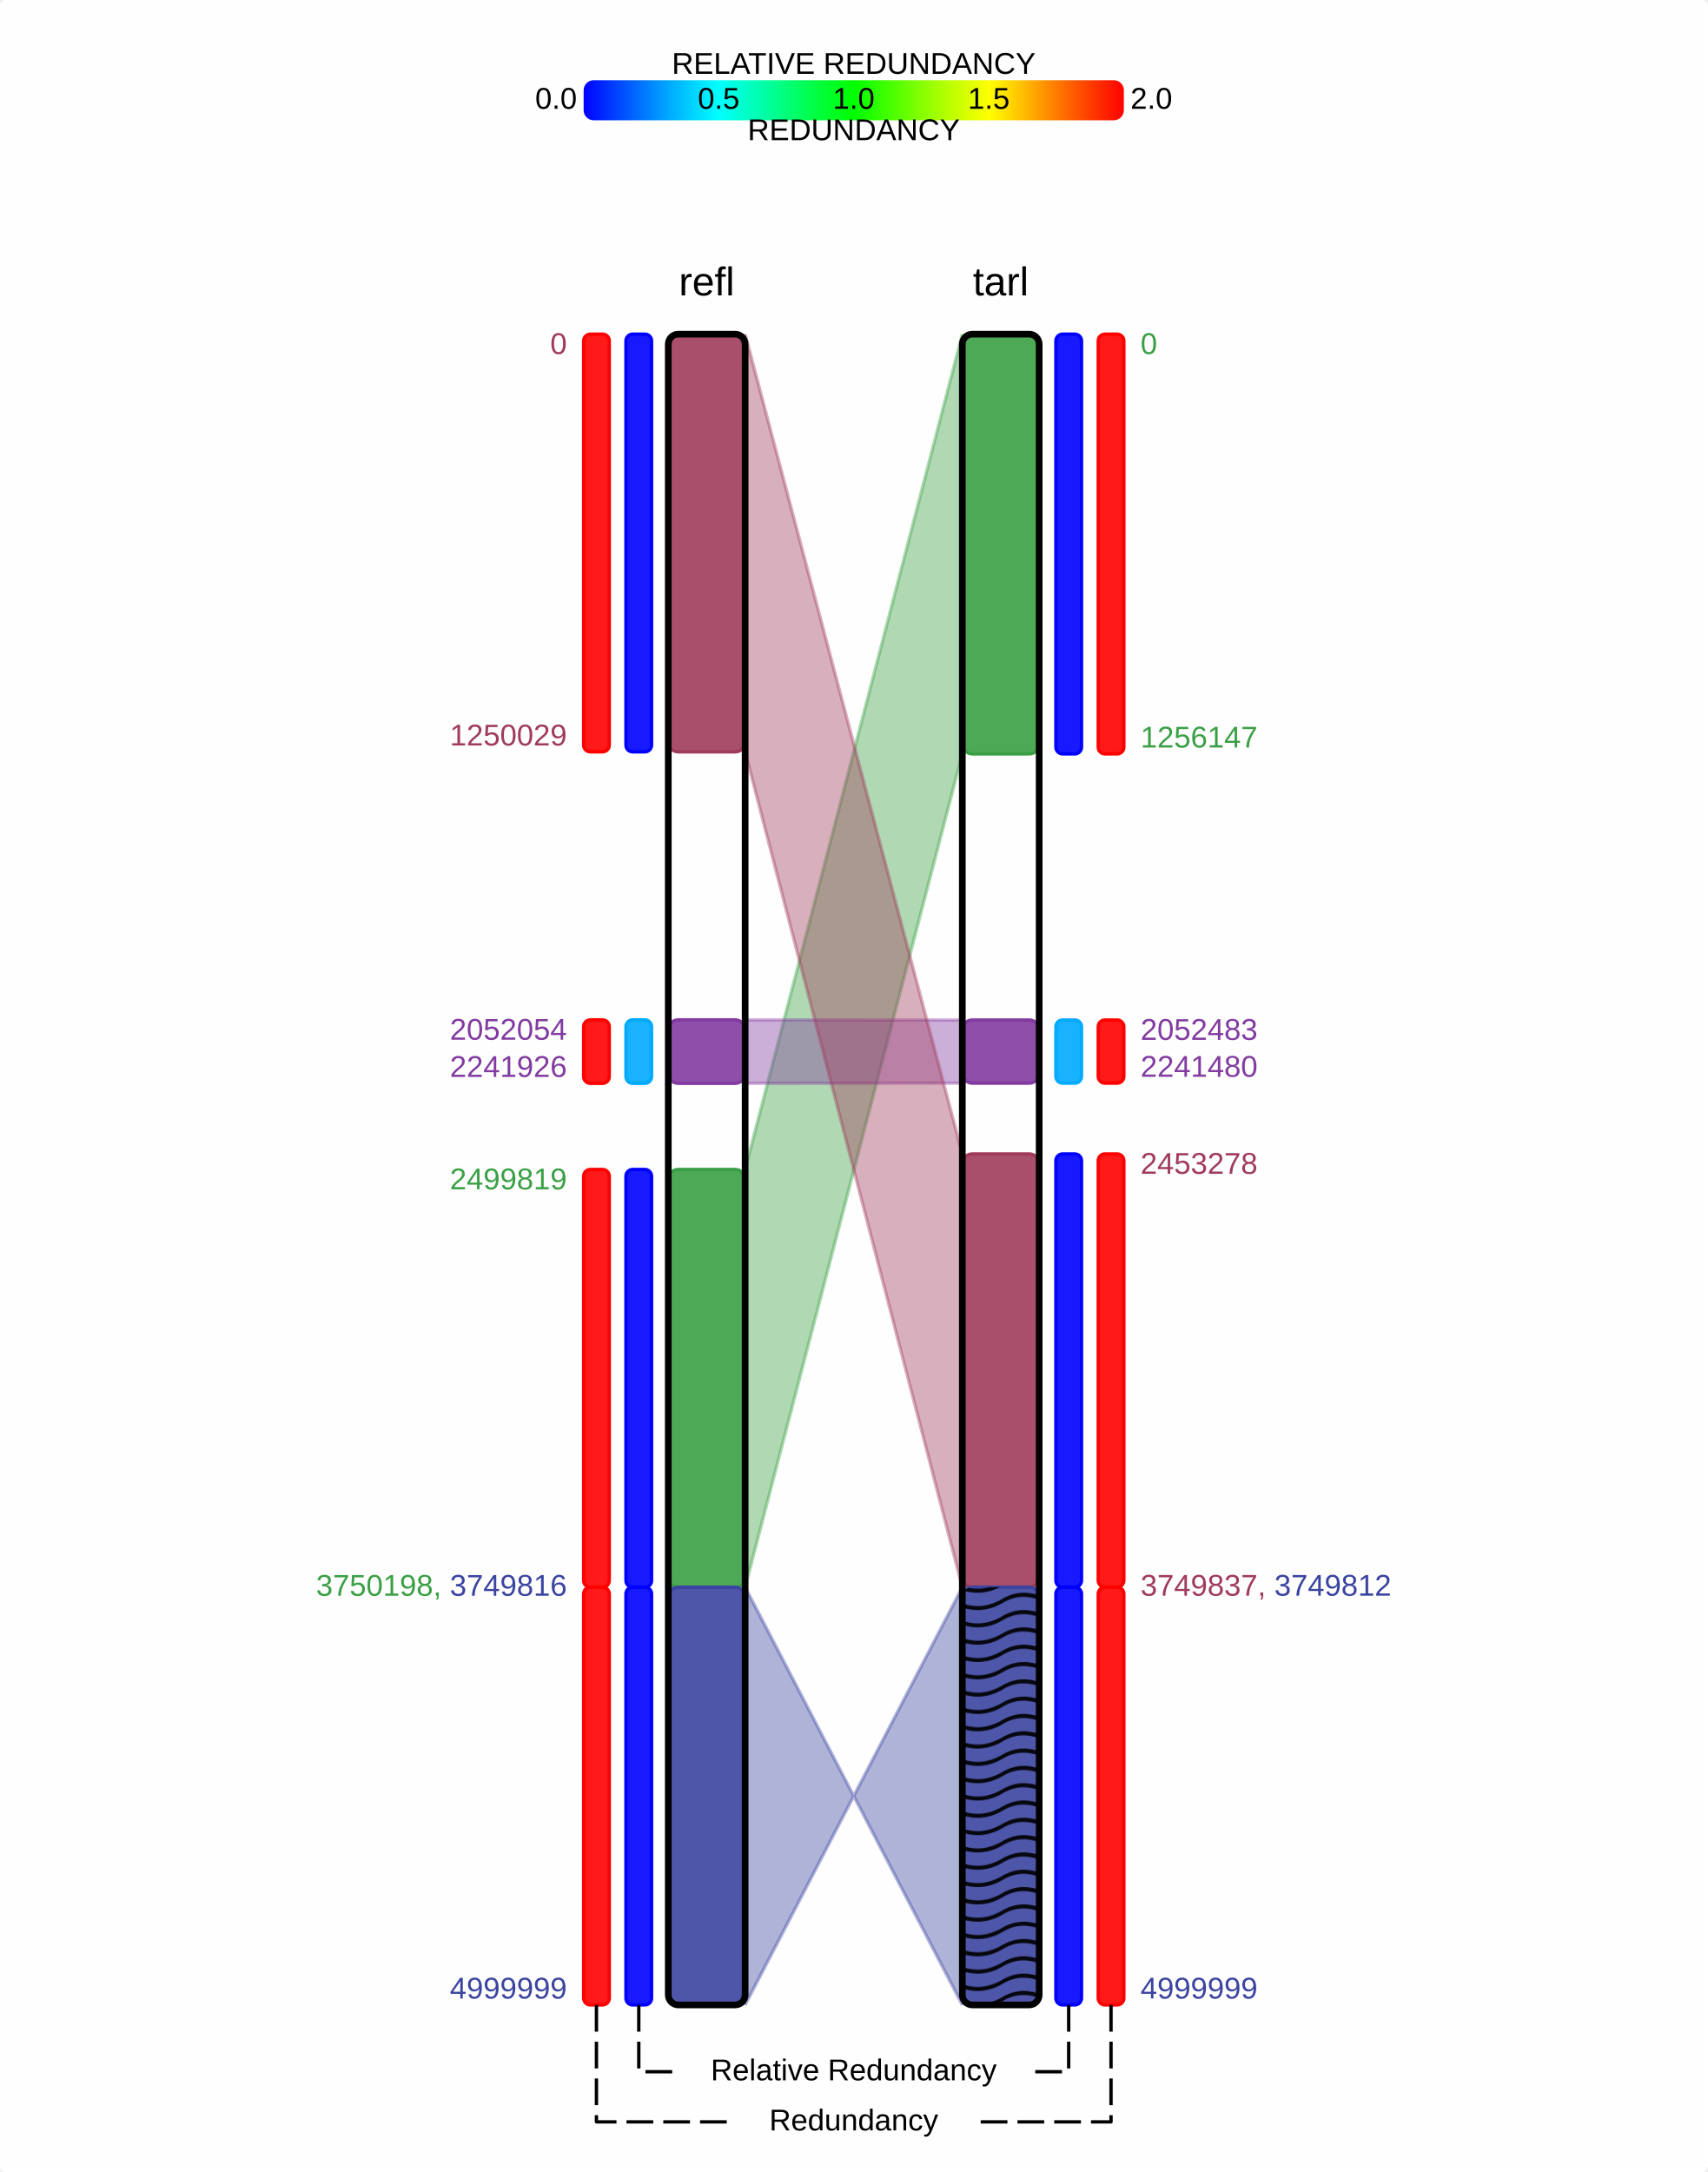
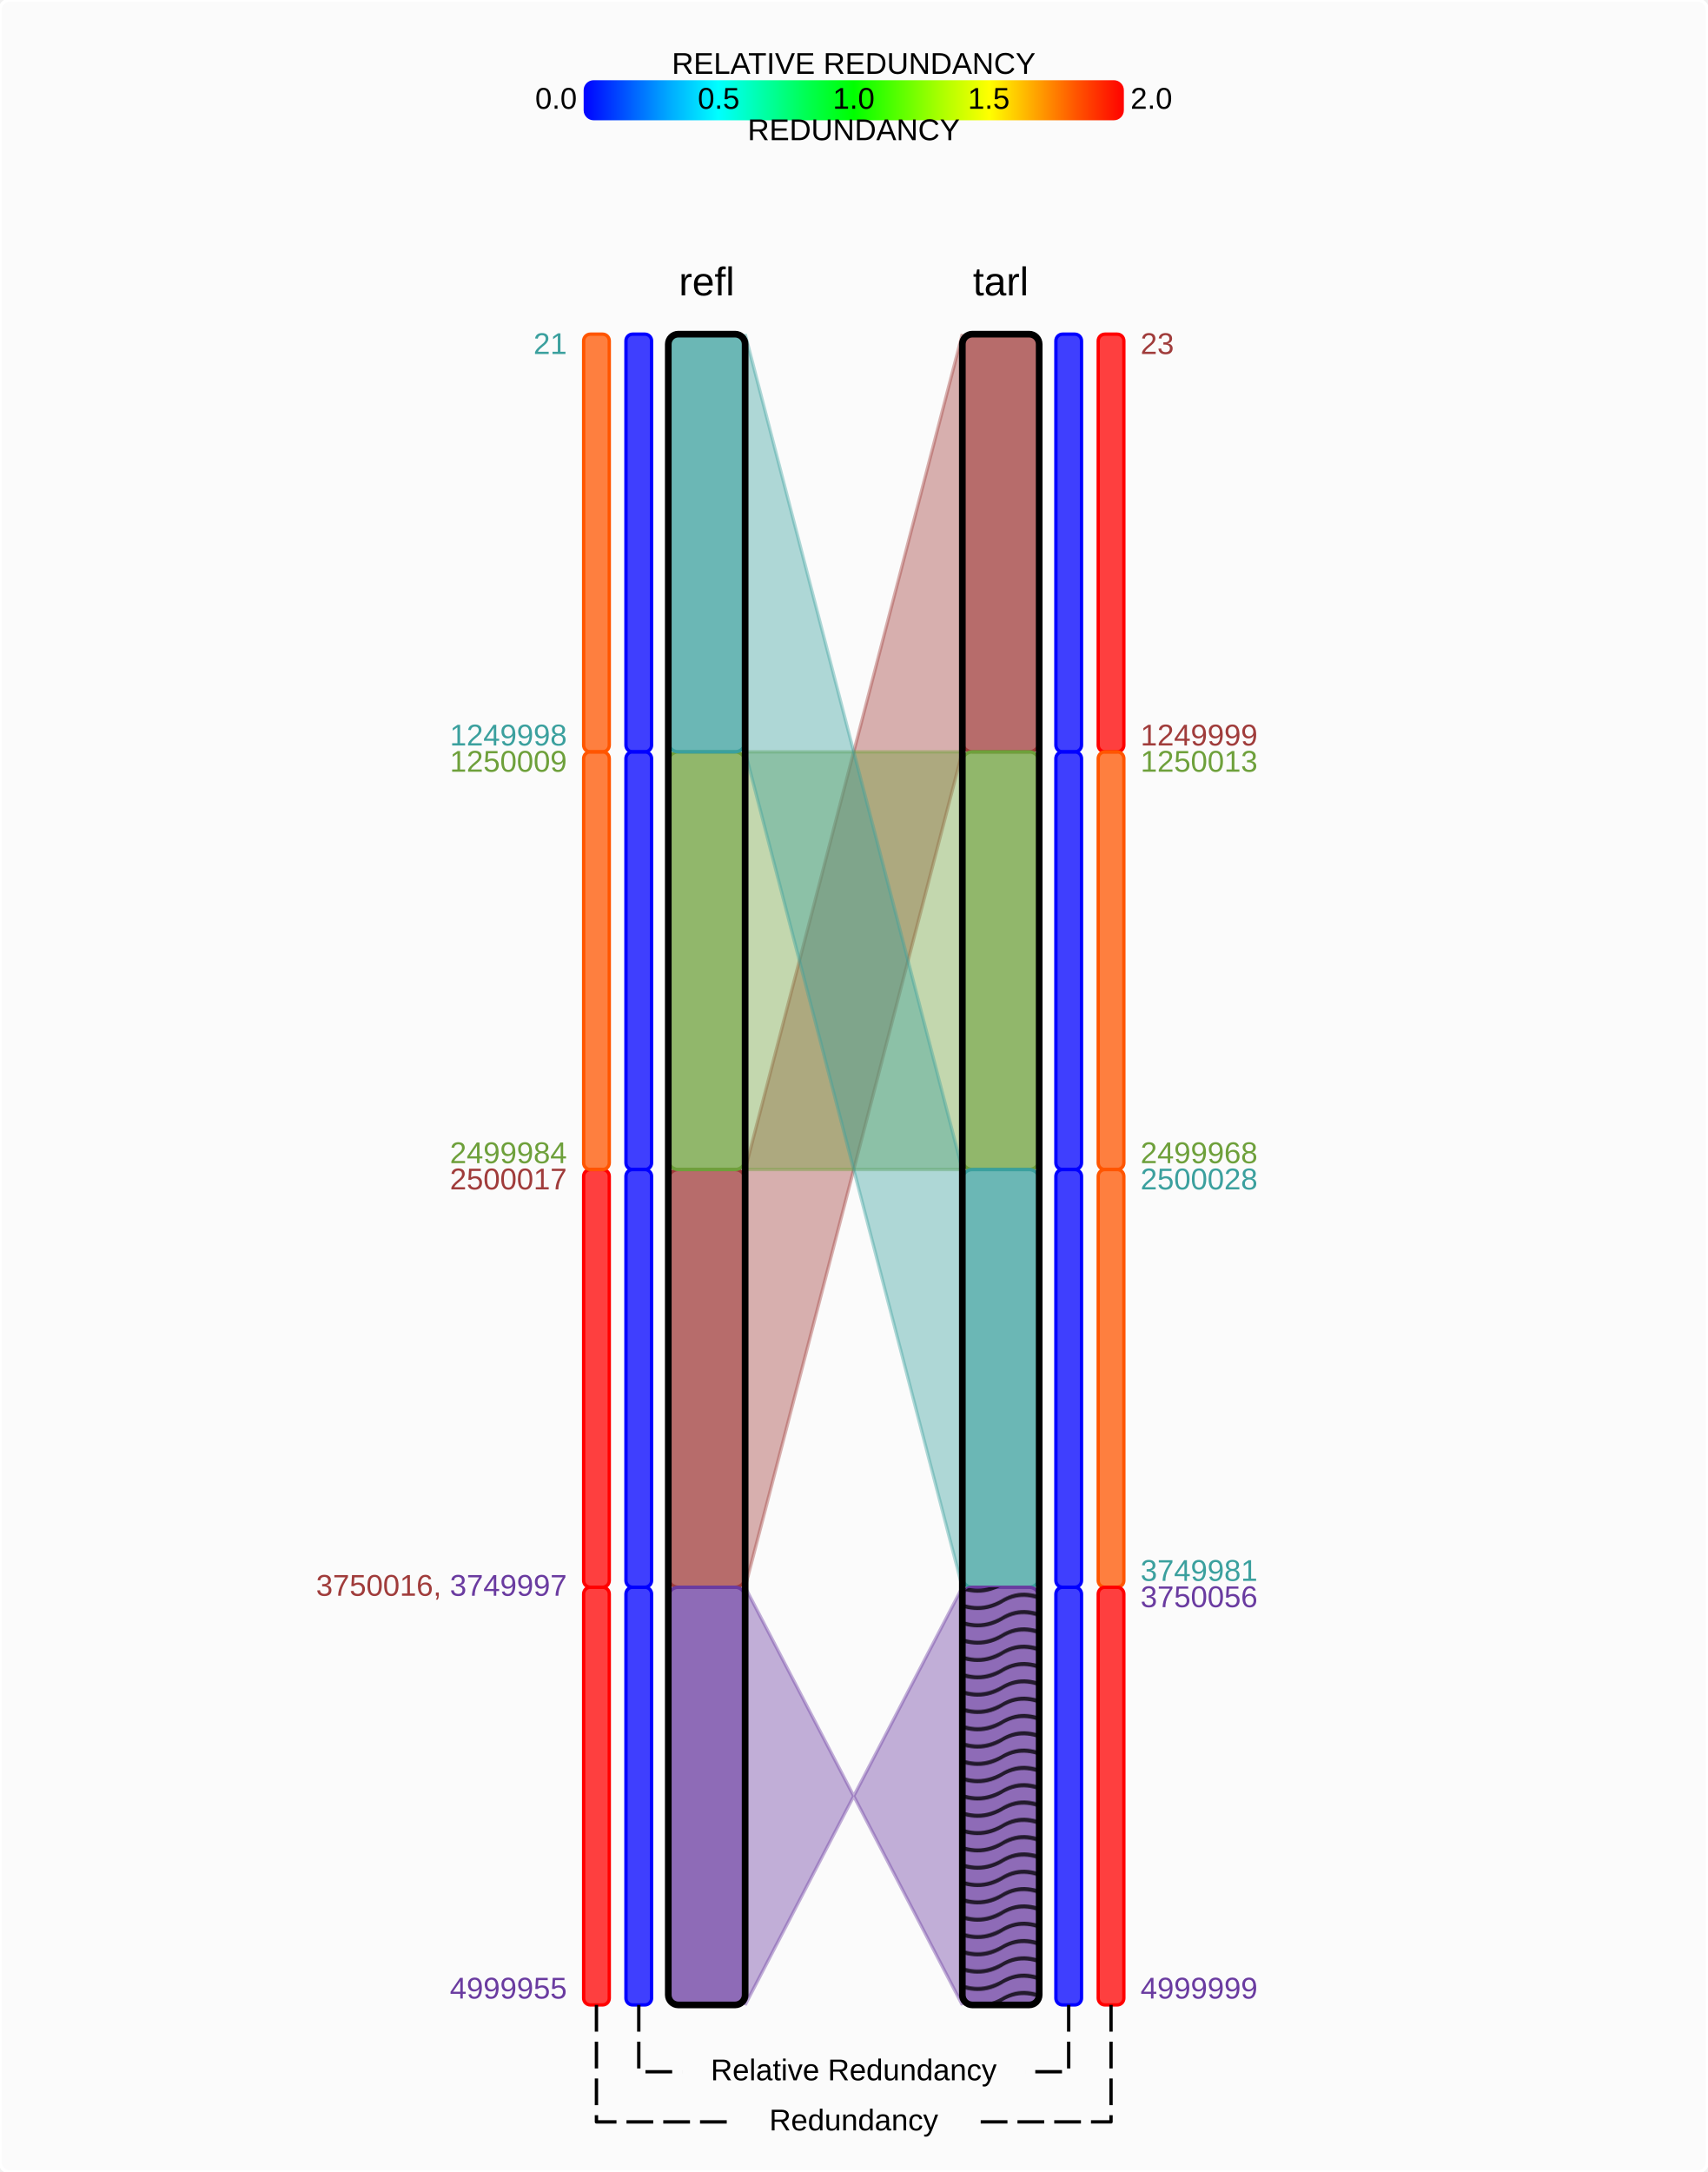
<svg xmlns="http://www.w3.org/2000/svg" width="511" height="650" id="svg2" version="1.1">
  <g id="layer1">
    <defs id="defs6211">
      <pattern id="Polkadots-large" patternTransform="translate(0,0)scale(10,10)" height="10" width="10" patternUnits="userSpaceOnUse">
        <circle id="circle4936" r="0.45" cy="0.810" cx="2.567" style="fill:black;stroke:none" />
        <circle id="circle4938" r="0.45" cy="2.33" cx="3.048" style="fill:black;stroke:none" />
        <circle id="circle4940" r="0.45" cy="2.415" cx="4.418" style="fill:black;stroke:none" />
        <circle id="circle4942" r="0.45" cy="3.029" cx="1.844" style="fill:black;stroke:none" />
        <circle id="circle4944" r="0.45" cy="1.363" cx="6.08" style="fill:black;stroke:none" />
        <circle id="circle4946" r="0.45" cy="4.413" cx="5.819" style="fill:black;stroke:none" />
        <circle id="circle4948" r="0.45" cy="4.048" cx="4.305" style="fill:black;stroke:none" />
        <circle id="circle4950" r="0.45" cy="3.045" cx="5.541" style="fill:black;stroke:none" />
        <circle id="circle4952" r="0.45" cy="5.527" cx="4.785" style="fill:black;stroke:none" />
        <circle id="circle4954" r="0.45" cy="5.184" cx="2.667" style="fill:black;stroke:none" />
        <circle id="circle4956" r="0.45" cy="1.448" cx="7.965" style="fill:black;stroke:none" />
        <circle id="circle4958" r="0.45" cy="5.049" cx="7.047" style="fill:black;stroke:none" />
        <circle id="circle4960" r="0.45" cy="0.895" cx="4.340" style="fill:black;stroke:none" />
        <circle id="circle4962" r="0.45" cy="0.340" cx="7.125" style="fill:black;stroke:none" />
        <circle id="circle4964" r="0.45" cy="1.049" cx="9.553" style="fill:black;stroke:none" />
        <circle id="circle4966" r="0.45" cy="2.689" cx="7.006" style="fill:black;stroke:none" />
        <circle id="circle4968" r="0.45" cy="2.689" cx="8.909" style="fill:black;stroke:none" />
        <circle id="circle4970" r="0.45" cy="4.407" cx="9.315" style="fill:black;stroke:none" />
        <circle id="circle4972" r="0.45" cy="3.870" cx="7.820" style="fill:black;stroke:none" />
        <circle id="circle4974" r="0.45" cy="5.948" cx="8.270" style="fill:black;stroke:none" />
        <circle id="circle4976" r="0.45" cy="7.428" cx="7.973" style="fill:black;stroke:none" />
        <circle id="circle4978" r="0.45" cy="8.072" cx="9.342" style="fill:black;stroke:none" />
        <circle id="circle4980" r="0.45" cy="9.315" cx="8.206" style="fill:black;stroke:none" />
        <circle id="circle4982" r="0.45" cy="9.475" cx="9.682" style="fill:black;stroke:none" />
        <circle id="circle4984" r="0.45" cy="6.186" cx="9.688" style="fill:black;stroke:none" />
        <circle id="circle4986" r="0.45" cy="6.296" cx="3.379" style="fill:black;stroke:none" />
        <circle id="circle4988" r="0.45" cy="8.204" cx="2.871" style="fill:black;stroke:none" />
        <circle id="circle4990" r="0.45" cy="8.719" cx="4.59" style="fill:black;stroke:none" />
        <circle id="circle4992" r="0.45" cy="9.671" cx="3.181" style="fill:black;stroke:none" />
        <circle id="circle4994" r="0.45" cy="7.315" cx="5.734" style="fill:black;stroke:none" />
        <circle id="circle4996" r="0.45" cy="6.513" cx="6.707" style="fill:black;stroke:none" />
        <circle id="circle4998" r="0.45" cy="9.670" cx="5.730" style="fill:black;stroke:none" />
        <circle id="circle5000" r="0.45" cy="8.373" cx="6.535" style="fill:black;stroke:none" />
        <circle id="circle5002" r="0.45" cy="7.154" cx="4.37" style="fill:black;stroke:none" />
        <circle id="circle5004" r="0.45" cy="7.25" cx="0.622" style="fill:black;stroke:none" />
        <circle id="circle5006" r="0.45" cy="5.679" cx="0.831" style="fill:black;stroke:none" />
        <circle id="circle5008" r="0.45" cy="8.519" cx="1.257" style="fill:black;stroke:none" />
        <circle id="circle5010" r="0.45" cy="6.877" cx="1.989" style="fill:black;stroke:none" />
        <circle id="circle5012" r="0.45" cy="3.181" cx="0.374" style="fill:black;stroke:none" />
        <circle id="circle5014" r="0.45" cy="1.664" cx="1.166" style="fill:black;stroke:none" />
        <circle id="circle5016" r="0.45" cy="0.093" cx="1.151" style="fill:black;stroke:none" />
        <circle id="circle5018" r="0.45" cy="10.093" cx="1.151" style="fill:black;stroke:none" />
        <circle id="circle5020" r="0.45" cy="4.451" cx="1.302" style="fill:black;stroke:none" />
        <circle id="circle5022" r="0.45" cy="3.763" cx="3.047" style="fill:black;stroke:none" />
      </pattern>
    </defs>
    <defs id="ffff">
      <pattern id="Wavy" height="5.181" width="30.0" patternUnits="userSpaceOnUse">
        <path id="path5114" d="M 7.597,0.061 C 5.079,-0.187 2.656,0.302 -0.01,1.788 L -0.01,3.061 C 2.773,1.431 5.173,1.052 7.472,1.280 C 9.770,1.508 11.969,2.361 14.253,3.218 C 18.820,4.931 23.804,6.676 30.066,3.061 L 30.062,1.788 C 23.622,5.497 19.246,3.770 14.691,2.061 C 12.413,1.207 10.115,0.311 7.597,0.061 z " style="fill:black;stroke:none;" />
      </pattern>
    </defs>
    <defs id="ffff">
      <pattern id="WavyWhite" height="5.181" width="30.0" patternUnits="userSpaceOnUse">
        <path id="path5114" d="M 7.597,0.061 C 5.079,-0.187 2.656,0.302 -0.01,1.788 L -0.01,3.061 C 2.773,1.431 5.173,1.052 7.472,1.280 C 9.770,1.508 11.969,2.361 14.253,3.218 C 18.820,4.931 23.804,6.676 30.066,3.061 L 30.062,1.788 C 23.622,5.497 19.246,3.770 14.691,2.061 C 12.413,1.207 10.115,0.311 7.597,0.061 z " style="fill:white;stroke:none;" />
      </pattern>
    </defs>
    <defs id="defs6219">
      <pattern id="xtrace" height="20.0" width="20.0" patternUnits="userSpaceOnUse">
        <path style="fill:#000000;stroke:#000000;stroke-width:0.30;stroke-linecap:butt;stroke-linejoin:miter;stroke-opacity:1;stroke-miterlimit:0;stroke-dasharray:none;fill-opacity:1" d="m 0.0,10.0 25,-25.0 0,5 -25,25 z" id="path7213" />
        <path style="fill:#000000;fill-opacity:1;stroke:#000000;stroke-width:0.30;stroke-linecap:butt;stroke-linejoin:miter;stroke-miterlimit:0;stroke-opacity:1;stroke-dasharray:none" d="m 0.0,30.0 25,-25.0 0,5 -25,25 z" id="path7213-8" />
        <path style="fill:#000000;fill-opacity:1;stroke:#000000;stroke-width:0.30;stroke-linecap:butt;stroke-linejoin:miter;stroke-miterlimit:0;stroke-opacity:1;stroke-dasharray:none" d="m 0.0,50.0 25,-25.0 0,5 -25,25 z" id="path7213-9" />
        <path style="fill:#000000;fill-opacity:1;stroke:#000000;stroke-width:0.30;stroke-linecap:butt;stroke-linejoin:miter;stroke-miterlimit:0;stroke-opacity:1;stroke-dasharray:none" d="m 0.0,70.0 25,-25.0 0,5 -25,25 z" id="path7213-10" />
        <path style="fill:#000000;fill-opacity:1;stroke:#000000;stroke-width:0.30;stroke-linecap:butt;stroke-linejoin:miter;stroke-miterlimit:0;stroke-opacity:1;stroke-dasharray:none" d="m 0.0,90.0 25,-25.0 0,5 -25,25 z" id="path7213-11" />
        <path style="fill:#000000;fill-opacity:1;stroke:#000000;stroke-width:0.30;stroke-linecap:butt;stroke-linejoin:miter;stroke-miterlimit:0;stroke-opacity:1;stroke-dasharray:none" d="m m 0.0,110.0 25,-25.0 0,05 -25,25 z" id="path7213-12" />
      </pattern>
    </defs>
    <defs id="defs4">
      <pattern id="dallas" patternTransform="translate(106.5938,206.9062)" height="4.75" width="4.75" patternUnits="userSpaceOnUse">
        <path style="fill:none;stroke:#000000;stroke-width:1;stroke-linecap:butt;stroke-linejoin:miter;stroke-miterlimit:0;stroke-opacity:1;stroke-dasharray:none" d="m -0.008,2.376 4.763,0" id="path2985" />
        <path style="fill:none;stroke:#000000;stroke-width:1;stroke-linecap:butt;stroke-linejoin:miter;stroke-miterlimit:0;stroke-opacity:1;stroke-dasharray:none" d="m 2.373,-0.006 0,4.763" id="path2985-1" />
      </pattern>
    </defs>
    <defs id="defs4">
      <pattern id="lineX" patternTransform="translate(106.5938,206.9062)" height="4.75" width="4.75" patternUnits="userSpaceOnUse">
        <path style="fill:none;stroke:#000000;stroke-width:1;stroke-linecap:butt;stroke-linejoin:miter;stroke-miterlimit:0;stroke-opacity:1;stroke-dasharray:none" d="m -0.008,2.376 4.763,0" id="path2985" />
      </pattern>
    </defs>
    <defs id="defs4">
      <pattern id="stripeX" patternTransform="translate(106.5938,206.9062)" height="4.75" width="4.75" patternUnits="userSpaceOnUse">
        <path style="fill:none;stroke:#000000;stroke-width:1;stroke-linecap:butt;stroke-linejoin:miter;stroke-miterlimit:0;stroke-opacity:1;stroke-dasharray:none" d="m 2.373,-0.006 0,4.763" id="path2985-1" />
      </pattern>
    </defs>
-     <rect style="fill:white;stroke:white;fill-opacity:0.9;stroke-width:1;stroke-miterlimit:4;stroke-dasharray:none" id="rect3777" width="511.00" height="650.00" x="0.00" y="0.00" ry="3" />
+     <rect style="fill:white;stroke:white;fill-opacity:0.75;stroke-width:1;stroke-miterlimit:4;stroke-dasharray:none" id="rect3777" width="511.00" height="650.00" x="0.00" y="0.00" ry="3" />
    <text id="211.50000085.000000" x="211.50" y="85.00" dominant-baseline="middle" transform="" style="font-size:12px;font-style:normal;font-variant:normal;font-weight:normal;font-stretch:normal;fill:black;fill-opacity:1;text-align:start;line-height:125%%;writing-mode:lr-tb;text-anchor:middle;font-family:Arial;-inkscape-font-specification:Arial">refl</text>
    <text id="299.50000085.000000" x="299.50" y="85.00" dominant-baseline="middle" transform="" style="font-size:12px;font-style:normal;font-variant:normal;font-weight:normal;font-stretch:normal;fill:black;fill-opacity:1;text-align:start;line-height:125%%;writing-mode:lr-tb;text-anchor:middle;font-family:Arial;-inkscape-font-specification:Arial">tarl</text>
-     <text id="169.666667100.000000" x="169.67" y="100.00" dominant-baseline="text-before-edge" transform="" style="font-size:9px;font-style:normal;font-variant:normal;font-weight:normal;font-stretch:normal;fill:black;fill-opacity:1;text-align:start;line-height:125%%;writing-mode:lr-tb;text-anchor:end;font-family:Arial;-inkscape-font-specification:Arial">
-       <tspan id="34" style="fill:#A03B5B">0</tspan>
+     <text id="169.666667100.002100" x="169.67" y="100.00" dominant-baseline="text-before-edge" transform="" style="font-size:9px;font-style:normal;font-variant:normal;font-weight:normal;font-stretch:normal;fill:black;fill-opacity:1;text-align:start;line-height:125%%;writing-mode:lr-tb;text-anchor:end;font-family:Arial;-inkscape-font-specification:Arial">
+       <tspan id="2" style="fill:#3BA09E">21</tspan>
    </text>
-     <text id="169.666667225.002900" x="169.67" y="225.00" dominant-baseline="text-after-edge" transform="" style="font-size:9px;font-style:normal;font-variant:normal;font-weight:normal;font-stretch:normal;fill:black;fill-opacity:1;text-align:start;line-height:125%%;writing-mode:lr-tb;text-anchor:end;font-family:Arial;-inkscape-font-specification:Arial">
-       <tspan id="34" style="fill:#A03B5B">1250029</tspan>
+     <text id="169.666667224.999800" x="169.67" y="225.00" dominant-baseline="text-after-edge" transform="" style="font-size:9px;font-style:normal;font-variant:normal;font-weight:normal;font-stretch:normal;fill:black;fill-opacity:1;text-align:start;line-height:125%%;writing-mode:lr-tb;text-anchor:end;font-family:Arial;-inkscape-font-specification:Arial">
+       <tspan id="2" style="fill:#3BA09E">1249998</tspan>
    </text>
-     <text id="169.666667305.205400" x="169.67" y="305.21" dominant-baseline="text-before-edge" transform="" style="font-size:9px;font-style:normal;font-variant:normal;font-weight:normal;font-stretch:normal;fill:black;fill-opacity:1;text-align:start;line-height:125%%;writing-mode:lr-tb;text-anchor:end;font-family:Arial;-inkscape-font-specification:Arial">
-       <tspan id="25" style="fill:#823BA0">2052054</tspan>
+     <text id="169.666667225.000900" x="169.67" y="225.00" dominant-baseline="text-before-edge" transform="" style="font-size:9px;font-style:normal;font-variant:normal;font-weight:normal;font-stretch:normal;fill:black;fill-opacity:1;text-align:start;line-height:125%%;writing-mode:lr-tb;text-anchor:end;font-family:Arial;-inkscape-font-specification:Arial">
+       <tspan id="1" style="fill:#6EA03B">1250009</tspan>
    </text>
-     <text id="169.666667324.192600" x="169.67" y="324.19" dominant-baseline="text-after-edge" transform="" style="font-size:9px;font-style:normal;font-variant:normal;font-weight:normal;font-stretch:normal;fill:black;fill-opacity:1;text-align:start;line-height:125%%;writing-mode:lr-tb;text-anchor:end;font-family:Arial;-inkscape-font-specification:Arial">
-       <tspan id="25" style="fill:#823BA0">2241926</tspan>
+     <text id="169.666667349.998400" x="169.67" y="350.00" dominant-baseline="text-after-edge" transform="" style="font-size:9px;font-style:normal;font-variant:normal;font-weight:normal;font-stretch:normal;fill:black;fill-opacity:1;text-align:start;line-height:125%%;writing-mode:lr-tb;text-anchor:end;font-family:Arial;-inkscape-font-specification:Arial">
+       <tspan id="1" style="fill:#6EA03B">2499984</tspan>
    </text>
-     <text id="169.666667349.981900" x="169.67" y="349.98" dominant-baseline="text-before-edge" transform="" style="font-size:9px;font-style:normal;font-variant:normal;font-weight:normal;font-stretch:normal;fill:black;fill-opacity:1;text-align:start;line-height:125%%;writing-mode:lr-tb;text-anchor:end;font-family:Arial;-inkscape-font-specification:Arial">
-       <tspan id="1" style="fill:#3BA045">2499819</tspan>
+     <text id="169.666667350.001700" x="169.67" y="350.00" dominant-baseline="text-before-edge" transform="" style="font-size:9px;font-style:normal;font-variant:normal;font-weight:normal;font-stretch:normal;fill:black;fill-opacity:1;text-align:start;line-height:125%%;writing-mode:lr-tb;text-anchor:end;font-family:Arial;-inkscape-font-specification:Arial">
+       <tspan id="0" style="fill:#A03C3B">2500017</tspan>
    </text>
-     <text id="169.666667475.000700" x="169.67" y="475.00" dominant-baseline="middle" transform="" style="font-size:9px;font-style:normal;font-variant:normal;font-weight:normal;font-stretch:normal;fill:black;fill-opacity:1;text-align:start;line-height:125%%;writing-mode:lr-tb;text-anchor:end;font-family:Arial;-inkscape-font-specification:Arial">
-       <tspan id="1" style="fill:#3BA045">3750198, </tspan>
-       <tspan id="36" style="fill:#3B44A0">3749816</tspan>
+     <text id="169.666667475.000600" x="169.67" y="475.00" dominant-baseline="middle" transform="" style="font-size:9px;font-style:normal;font-variant:normal;font-weight:normal;font-stretch:normal;fill:black;fill-opacity:1;text-align:start;line-height:125%%;writing-mode:lr-tb;text-anchor:end;font-family:Arial;-inkscape-font-specification:Arial">
+       <tspan id="0" style="fill:#A03C3B">3750016, </tspan>
+       <tspan id="3" style="fill:#6A3BA0">3749997</tspan>
    </text>
-     <text id="169.666667599.999900" x="169.67" y="600.00" dominant-baseline="text-after-edge" transform="" style="font-size:9px;font-style:normal;font-variant:normal;font-weight:normal;font-stretch:normal;fill:black;fill-opacity:1;text-align:start;line-height:125%%;writing-mode:lr-tb;text-anchor:end;font-family:Arial;-inkscape-font-specification:Arial">
-       <tspan id="36" style="fill:#3B44A0">4999999</tspan>
+     <text id="169.666667599.995500" x="169.67" y="600.00" dominant-baseline="text-after-edge" transform="" style="font-size:9px;font-style:normal;font-variant:normal;font-weight:normal;font-stretch:normal;fill:black;fill-opacity:1;text-align:start;line-height:125%%;writing-mode:lr-tb;text-anchor:end;font-family:Arial;-inkscape-font-specification:Arial">
+       <tspan id="3" style="fill:#6A3BA0">4999955</tspan>
    </text>
-     <text id="341.333333100.000000" x="341.33" y="100.00" dominant-baseline="text-before-edge" transform="" style="font-size:9px;font-style:normal;font-variant:normal;font-weight:normal;font-stretch:normal;fill:black;fill-opacity:1;text-align:start;line-height:125%%;writing-mode:lr-tb;text-anchor:start;font-family:Arial;-inkscape-font-specification:Arial">
-       <tspan id="1" style="fill:#3BA045">0</tspan>
+     <text id="341.333333100.002300" x="341.33" y="100.00" dominant-baseline="text-before-edge" transform="" style="font-size:9px;font-style:normal;font-variant:normal;font-weight:normal;font-stretch:normal;fill:black;fill-opacity:1;text-align:start;line-height:125%%;writing-mode:lr-tb;text-anchor:start;font-family:Arial;-inkscape-font-specification:Arial">
+       <tspan id="0" style="fill:#A03C3B">23</tspan>
    </text>
-     <text id="341.333333225.614700" x="341.33" y="225.61" dominant-baseline="text-after-edge" transform="" style="font-size:9px;font-style:normal;font-variant:normal;font-weight:normal;font-stretch:normal;fill:black;fill-opacity:1;text-align:start;line-height:125%%;writing-mode:lr-tb;text-anchor:start;font-family:Arial;-inkscape-font-specification:Arial">
-       <tspan id="1" style="fill:#3BA045">1256147</tspan>
+     <text id="341.333333224.999900" x="341.33" y="225.00" dominant-baseline="text-after-edge" transform="" style="font-size:9px;font-style:normal;font-variant:normal;font-weight:normal;font-stretch:normal;fill:black;fill-opacity:1;text-align:start;line-height:125%%;writing-mode:lr-tb;text-anchor:start;font-family:Arial;-inkscape-font-specification:Arial">
+       <tspan id="0" style="fill:#A03C3B">1249999</tspan>
    </text>
-     <text id="341.333333305.248300" x="341.33" y="305.25" dominant-baseline="text-before-edge" transform="" style="font-size:9px;font-style:normal;font-variant:normal;font-weight:normal;font-stretch:normal;fill:black;fill-opacity:1;text-align:start;line-height:125%%;writing-mode:lr-tb;text-anchor:start;font-family:Arial;-inkscape-font-specification:Arial">
-       <tspan id="25" style="fill:#823BA0">2052483</tspan>
+     <text id="341.333333225.001300" x="341.33" y="225.00" dominant-baseline="text-before-edge" transform="" style="font-size:9px;font-style:normal;font-variant:normal;font-weight:normal;font-stretch:normal;fill:black;fill-opacity:1;text-align:start;line-height:125%%;writing-mode:lr-tb;text-anchor:start;font-family:Arial;-inkscape-font-specification:Arial">
+       <tspan id="1" style="fill:#6EA03B">1250013</tspan>
    </text>
-     <text id="341.333333324.148000" x="341.33" y="324.15" dominant-baseline="text-after-edge" transform="" style="font-size:9px;font-style:normal;font-variant:normal;font-weight:normal;font-stretch:normal;fill:black;fill-opacity:1;text-align:start;line-height:125%%;writing-mode:lr-tb;text-anchor:start;font-family:Arial;-inkscape-font-specification:Arial">
-       <tspan id="25" style="fill:#823BA0">2241480</tspan>
+     <text id="341.333333349.996800" x="341.33" y="350.00" dominant-baseline="text-after-edge" transform="" style="font-size:9px;font-style:normal;font-variant:normal;font-weight:normal;font-stretch:normal;fill:black;fill-opacity:1;text-align:start;line-height:125%%;writing-mode:lr-tb;text-anchor:start;font-family:Arial;-inkscape-font-specification:Arial">
+       <tspan id="1" style="fill:#6EA03B">2499968</tspan>
    </text>
-     <text id="341.333333345.327800" x="341.33" y="345.33" dominant-baseline="text-before-edge" transform="" style="font-size:9px;font-style:normal;font-variant:normal;font-weight:normal;font-stretch:normal;fill:black;fill-opacity:1;text-align:start;line-height:125%%;writing-mode:lr-tb;text-anchor:start;font-family:Arial;-inkscape-font-specification:Arial">
-       <tspan id="34" style="fill:#A03B5B">2453278</tspan>
+     <text id="341.333333350.002800" x="341.33" y="350.00" dominant-baseline="text-before-edge" transform="" style="font-size:9px;font-style:normal;font-variant:normal;font-weight:normal;font-stretch:normal;fill:black;fill-opacity:1;text-align:start;line-height:125%%;writing-mode:lr-tb;text-anchor:start;font-family:Arial;-inkscape-font-specification:Arial">
+       <tspan id="2" style="fill:#3BA09E">2500028</tspan>
    </text>
-     <text id="341.333333474.982400" x="341.33" y="474.98" dominant-baseline="middle" transform="" style="font-size:9px;font-style:normal;font-variant:normal;font-weight:normal;font-stretch:normal;fill:black;fill-opacity:1;text-align:start;line-height:125%%;writing-mode:lr-tb;text-anchor:start;font-family:Arial;-inkscape-font-specification:Arial">
-       <tspan id="34" style="fill:#A03B5B">3749837, </tspan>
-       <tspan id="36" style="fill:#3B44A0">3749812</tspan>
+     <text id="341.333333474.998100" x="341.33" y="475.00" dominant-baseline="text-after-edge" transform="" style="font-size:9px;font-style:normal;font-variant:normal;font-weight:normal;font-stretch:normal;fill:black;fill-opacity:1;text-align:start;line-height:125%%;writing-mode:lr-tb;text-anchor:start;font-family:Arial;-inkscape-font-specification:Arial">
+       <tspan id="2" style="fill:#3BA09E">3749981</tspan>
+     </text>
+     <text id="341.333333475.005600" x="341.33" y="475.01" dominant-baseline="text-before-edge" transform="" style="font-size:9px;font-style:normal;font-variant:normal;font-weight:normal;font-stretch:normal;fill:black;fill-opacity:1;text-align:start;line-height:125%%;writing-mode:lr-tb;text-anchor:start;font-family:Arial;-inkscape-font-specification:Arial">
+       <tspan id="3" style="fill:#6A3BA0">3750056</tspan>
    </text>
    <text id="341.333333599.999900" x="341.33" y="600.00" dominant-baseline="text-after-edge" transform="" style="font-size:9px;font-style:normal;font-variant:normal;font-weight:normal;font-stretch:normal;fill:black;fill-opacity:1;text-align:start;line-height:125%%;writing-mode:lr-tb;text-anchor:start;font-family:Arial;-inkscape-font-specification:Arial">
-       <tspan id="36" style="fill:#3B44A0">4999999</tspan>
+       <tspan id="3" style="fill:#6A3BA0">4999999</tspan>
    </text>
-     <rect style="fill:#3BA045;stroke:#3BA045;fill-opacity:0.90;stroke-width:1;stroke-miterlimit:4;stroke-dasharray:none" id="rect3777" width="23.00" height="125.04" x="200.00" y="349.98" ry="3" />
-     <rect style="fill:#0000ff;stroke:#0000ff;fill-opacity:0.90;stroke-width:1;stroke-miterlimit:4;stroke-dasharray:none" id="rect3777" width="7.67" height="125.04" x="187.33" y="349.98" ry="2" />
-     <rect style="fill:#ff0000;stroke:#ff0000;fill-opacity:0.90;stroke-width:1;stroke-miterlimit:4;stroke-dasharray:none" id="rect3777" width="7.67" height="125.04" x="174.67" y="349.98" ry="2" />
-     <rect style="fill:#3BA045;stroke:#3BA045;fill-opacity:0.90;stroke-width:1;stroke-miterlimit:4;stroke-dasharray:none" id="rect3777" width="23.00" height="125.61" x="288.00" y="100.00" ry="3" />
-     <rect style="fill:#0000ff;stroke:#0000ff;fill-opacity:0.90;stroke-width:1;stroke-miterlimit:4;stroke-dasharray:none" id="rect3777" width="7.67" height="125.61" x="316.00" y="100.00" ry="2" />
-     <rect style="fill:#ff0000;stroke:#ff0000;fill-opacity:0.90;stroke-width:1;stroke-miterlimit:4;stroke-dasharray:none" id="rect3777" width="7.67" height="125.61" x="328.67" y="100.00" ry="2" />
-     <polygon points="223.00,349.98 223.00,475.02 288.00,225.61 288.00,100.00" style="fill:#3BA045;stroke:#3BA045;stroke-width:1;stroke-opacity:0.4;fill-opacity:0.4" />
-     <rect style="fill:#823BA0;stroke:#823BA0;fill-opacity:0.90;stroke-width:1;stroke-miterlimit:4;stroke-dasharray:none" id="rect3777" width="23.00" height="18.99" x="200.00" y="305.21" ry="3" />
-     <rect style="fill:#00aaff;stroke:#00aaff;fill-opacity:0.90;stroke-width:1;stroke-miterlimit:4;stroke-dasharray:none" id="rect3777" width="7.67" height="18.99" x="187.33" y="305.21" ry="2" />
-     <rect style="fill:#ff0000;stroke:#ff0000;fill-opacity:0.90;stroke-width:1;stroke-miterlimit:4;stroke-dasharray:none" id="rect3777" width="7.67" height="18.99" x="174.67" y="305.21" ry="2" />
-     <rect style="fill:#823BA0;stroke:#823BA0;fill-opacity:0.90;stroke-width:1;stroke-miterlimit:4;stroke-dasharray:none" id="rect3777" width="23.00" height="18.90" x="288.00" y="305.25" ry="3" />
-     <rect style="fill:#00aaff;stroke:#00aaff;fill-opacity:0.90;stroke-width:1;stroke-miterlimit:4;stroke-dasharray:none" id="rect3777" width="7.67" height="18.90" x="316.00" y="305.25" ry="2" />
-     <rect style="fill:#ff0000;stroke:#ff0000;fill-opacity:0.90;stroke-width:1;stroke-miterlimit:4;stroke-dasharray:none" id="rect3777" width="7.67" height="18.90" x="328.67" y="305.25" ry="2" />
-     <polygon points="223.00,305.21 223.00,324.19 288.00,324.15 288.00,305.25" style="fill:#823BA0;stroke:#823BA0;stroke-width:1;stroke-opacity:0.4;fill-opacity:0.4" />
-     <rect style="fill:#A03B5B;stroke:#A03B5B;fill-opacity:0.90;stroke-width:1;stroke-miterlimit:4;stroke-dasharray:none" id="rect3777" width="23.00" height="125.00" x="200.00" y="100.00" ry="3" />
-     <rect style="fill:#0000ff;stroke:#0000ff;fill-opacity:0.90;stroke-width:1;stroke-miterlimit:4;stroke-dasharray:none" id="rect3777" width="7.67" height="125.00" x="187.33" y="100.00" ry="2" />
-     <rect style="fill:#ff0000;stroke:#ff0000;fill-opacity:0.90;stroke-width:1;stroke-miterlimit:4;stroke-dasharray:none" id="rect3777" width="7.67" height="125.00" x="174.67" y="100.00" ry="2" />
-     <rect style="fill:#A03B5B;stroke:#A03B5B;fill-opacity:0.90;stroke-width:1;stroke-miterlimit:4;stroke-dasharray:none" id="rect3777" width="23.00" height="129.66" x="288.00" y="345.33" ry="3" />
-     <rect style="fill:#0000ff;stroke:#0000ff;fill-opacity:0.90;stroke-width:1;stroke-miterlimit:4;stroke-dasharray:none" id="rect3777" width="7.67" height="129.66" x="316.00" y="345.33" ry="2" />
-     <rect style="fill:#ff0000;stroke:#ff0000;fill-opacity:0.90;stroke-width:1;stroke-miterlimit:4;stroke-dasharray:none" id="rect3777" width="7.67" height="129.66" x="328.67" y="345.33" ry="2" />
-     <polygon points="223.00,100.00 223.00,225.00 288.00,474.98 288.00,345.33" style="fill:#A03B5B;stroke:#A03B5B;stroke-width:1;stroke-opacity:0.4;fill-opacity:0.4" />
-     <rect style="fill:#3B44A0;stroke:#3B44A0;fill-opacity:0.90;stroke-width:1;stroke-miterlimit:4;stroke-dasharray:none" id="rect3777" width="23.00" height="125.02" x="200.00" y="474.98" ry="3" />
-     <rect style="fill:#0000ff;stroke:#0000ff;fill-opacity:0.90;stroke-width:1;stroke-miterlimit:4;stroke-dasharray:none" id="rect3777" width="7.67" height="125.02" x="187.33" y="474.98" ry="2" />
-     <rect style="fill:#ff0000;stroke:#ff0000;fill-opacity:0.90;stroke-width:1;stroke-miterlimit:4;stroke-dasharray:none" id="rect3777" width="7.67" height="125.02" x="174.67" y="474.98" ry="2" />
-     <rect style="fill:#3B44A0;stroke:#3B44A0;fill-opacity:0.90;stroke-width:1;stroke-miterlimit:4;stroke-dasharray:none" id="rect3777" width="23.00" height="125.02" x="288.00" y="474.98" ry="3" />
-     <rect style="fill-opacity:0.90;stroke-width:2;stroke-miterlimit:4;stroke-dasharray:none;fill:url(#Wavy);fill-rule:nonzero;opacity:1;" id="rect6217" width="23.00" height="125.02" x="288.00" y="474.98" ry="3" />
-     <rect style="fill:#0000ff;stroke:#0000ff;fill-opacity:0.90;stroke-width:1;stroke-miterlimit:4;stroke-dasharray:none" id="rect3777" width="7.67" height="125.02" x="316.00" y="474.98" ry="2" />
-     <rect style="fill:#ff0000;stroke:#ff0000;fill-opacity:0.90;stroke-width:1;stroke-miterlimit:4;stroke-dasharray:none" id="rect3777" width="7.67" height="125.02" x="328.67" y="474.98" ry="2" />
-     <polygon points="223.00,474.98 223.00,600.00 288.00,474.98 288.00,600.00" style="fill:#3B44A0;stroke:#3B44A0;stroke-width:1;stroke-opacity:0.4;fill-opacity:0.4" />
+     <rect style="fill:#A03C3B;stroke:#A03C3B;fill-opacity:0.75;stroke-width:1;stroke-miterlimit:4;stroke-dasharray:none" id="rect3777" width="23.00" height="125.00" x="200.00" y="350.00" ry="3" />
+     <rect style="fill:#0000ff;stroke:#0000ff;fill-opacity:0.75;stroke-width:1;stroke-miterlimit:4;stroke-dasharray:none" id="rect3777" width="7.67" height="125.00" x="187.33" y="350.00" ry="2" />
+     <rect style="fill:#ff0000;stroke:#ff0000;fill-opacity:0.75;stroke-width:1;stroke-miterlimit:4;stroke-dasharray:none" id="rect3777" width="7.67" height="125.00" x="174.67" y="350.00" ry="2" />
+     <rect style="fill:#A03C3B;stroke:#A03C3B;fill-opacity:0.75;stroke-width:1;stroke-miterlimit:4;stroke-dasharray:none" id="rect3777" width="23.00" height="125.00" x="288.00" y="100.00" ry="3" />
+     <rect style="fill:#0000ff;stroke:#0000ff;fill-opacity:0.75;stroke-width:1;stroke-miterlimit:4;stroke-dasharray:none" id="rect3777" width="7.67" height="125.00" x="316.00" y="100.00" ry="2" />
+     <rect style="fill:#ff0000;stroke:#ff0000;fill-opacity:0.75;stroke-width:1;stroke-miterlimit:4;stroke-dasharray:none" id="rect3777" width="7.67" height="125.00" x="328.67" y="100.00" ry="2" />
+     <polygon points="223.00,350.00 223.00,475.00 288.00,225.00 288.00,100.00" style="fill:#A03C3B;stroke:#A03C3B;stroke-width:1;stroke-opacity:0.4;fill-opacity:0.4" />
+     <rect style="fill:#6EA03B;stroke:#6EA03B;fill-opacity:0.75;stroke-width:1;stroke-miterlimit:4;stroke-dasharray:none" id="rect3777" width="23.00" height="125.00" x="200.00" y="225.00" ry="3" />
+     <rect style="fill:#0000ff;stroke:#0000ff;fill-opacity:0.75;stroke-width:1;stroke-miterlimit:4;stroke-dasharray:none" id="rect3777" width="7.67" height="125.00" x="187.33" y="225.00" ry="2" />
+     <rect style="fill:#ff5500;stroke:#ff5500;fill-opacity:0.75;stroke-width:1;stroke-miterlimit:4;stroke-dasharray:none" id="rect3777" width="7.67" height="125.00" x="174.67" y="225.00" ry="2" />
+     <rect style="fill:#6EA03B;stroke:#6EA03B;fill-opacity:0.75;stroke-width:1;stroke-miterlimit:4;stroke-dasharray:none" id="rect3777" width="23.00" height="125.00" x="288.00" y="225.00" ry="3" />
+     <rect style="fill:#0000ff;stroke:#0000ff;fill-opacity:0.75;stroke-width:1;stroke-miterlimit:4;stroke-dasharray:none" id="rect3777" width="7.67" height="125.00" x="316.00" y="225.00" ry="2" />
+     <rect style="fill:#ff5500;stroke:#ff5500;fill-opacity:0.75;stroke-width:1;stroke-miterlimit:4;stroke-dasharray:none" id="rect3777" width="7.67" height="125.00" x="328.67" y="225.00" ry="2" />
+     <polygon points="223.00,225.00 223.00,350.00 288.00,350.00 288.00,225.00" style="fill:#6EA03B;stroke:#6EA03B;stroke-width:1;stroke-opacity:0.4;fill-opacity:0.4" />
+     <rect style="fill:#3BA09E;stroke:#3BA09E;fill-opacity:0.75;stroke-width:1;stroke-miterlimit:4;stroke-dasharray:none" id="rect3777" width="23.00" height="125.00" x="200.00" y="100.00" ry="3" />
+     <rect style="fill:#0000ff;stroke:#0000ff;fill-opacity:0.75;stroke-width:1;stroke-miterlimit:4;stroke-dasharray:none" id="rect3777" width="7.67" height="125.00" x="187.33" y="100.00" ry="2" />
+     <rect style="fill:#ff5500;stroke:#ff5500;fill-opacity:0.75;stroke-width:1;stroke-miterlimit:4;stroke-dasharray:none" id="rect3777" width="7.67" height="125.00" x="174.67" y="100.00" ry="2" />
+     <rect style="fill:#3BA09E;stroke:#3BA09E;fill-opacity:0.75;stroke-width:1;stroke-miterlimit:4;stroke-dasharray:none" id="rect3777" width="23.00" height="125.00" x="288.00" y="350.00" ry="3" />
+     <rect style="fill:#0000ff;stroke:#0000ff;fill-opacity:0.75;stroke-width:1;stroke-miterlimit:4;stroke-dasharray:none" id="rect3777" width="7.67" height="125.00" x="316.00" y="350.00" ry="2" />
+     <rect style="fill:#ff5500;stroke:#ff5500;fill-opacity:0.75;stroke-width:1;stroke-miterlimit:4;stroke-dasharray:none" id="rect3777" width="7.67" height="125.00" x="328.67" y="350.00" ry="2" />
+     <polygon points="223.00,100.00 223.00,225.00 288.00,475.00 288.00,350.00" style="fill:#3BA09E;stroke:#3BA09E;stroke-width:1;stroke-opacity:0.4;fill-opacity:0.4" />
+     <rect style="fill:#6A3BA0;stroke:#6A3BA0;fill-opacity:0.75;stroke-width:1;stroke-miterlimit:4;stroke-dasharray:none" id="rect3777" width="23.00" height="125.00" x="200.00" y="475.00" ry="3" />
+     <rect style="fill:#0000ff;stroke:#0000ff;fill-opacity:0.75;stroke-width:1;stroke-miterlimit:4;stroke-dasharray:none" id="rect3777" width="7.67" height="125.00" x="187.33" y="475.00" ry="2" />
+     <rect style="fill:#ff0000;stroke:#ff0000;fill-opacity:0.75;stroke-width:1;stroke-miterlimit:4;stroke-dasharray:none" id="rect3777" width="7.67" height="125.00" x="174.67" y="475.00" ry="2" />
+     <rect style="fill:#6A3BA0;stroke:#6A3BA0;fill-opacity:0.75;stroke-width:1;stroke-miterlimit:4;stroke-dasharray:none" id="rect3777" width="23.00" height="124.99" x="288.00" y="475.01" ry="3" />
+     <rect style="fill-opacity:0.75;stroke-width:2;stroke-miterlimit:4;stroke-dasharray:none;fill:url(#Wavy);fill-rule:nonzero;opacity:1;" id="rect6217" width="23.00" height="124.99" x="288.00" y="475.01" ry="3" />
+     <rect style="fill:#0000ff;stroke:#0000ff;fill-opacity:0.75;stroke-width:1;stroke-miterlimit:4;stroke-dasharray:none" id="rect3777" width="7.67" height="124.99" x="316.00" y="475.01" ry="2" />
+     <rect style="fill:#ff0000;stroke:#ff0000;fill-opacity:0.75;stroke-width:1;stroke-miterlimit:4;stroke-dasharray:none" id="rect3777" width="7.67" height="124.99" x="328.67" y="475.01" ry="2" />
+     <polygon points="223.00,475.00 223.00,600.00 288.00,475.01 288.00,600.00" style="fill:#6A3BA0;stroke:#6A3BA0;stroke-width:1;stroke-opacity:0.4;fill-opacity:0.4" />
    <rect style="fill:none;stroke:#000000;stroke-width:2;stroke-linecap:butt;stroke-linejoin:miter;stroke-miterlimit:4;stroke-opacity:1;stroke-dasharray:none" id="rect2985" width="23.00" height="500.00" x="200.00" y="100.00" ry="3" />
    <rect style="fill:none;stroke:#000000;stroke-width:2;stroke-linecap:butt;stroke-linejoin:miter;stroke-miterlimit:4;stroke-opacity:1;stroke-dasharray:none" id="rect2985" width="23.00" height="500.00" x="288.00" y="100.00" ry="3" />
    <text id="255.50000024.000000" x="255.50" y="24.00" dominant-baseline="text-after-edge" transform="" style="font-size:9px;font-style:normal;font-variant:normal;font-weight:normal;font-stretch:normal;fill:black;fill-opacity:1;text-align:start;line-height:125%%;writing-mode:lr-tb;text-anchor:middle;font-family:Arial;-inkscape-font-specification:Arial">RELATIVE REDUNDANCY</text>
    <defs>
      <linearGradient id="grad174.66666724.000000" x1="0%" y1="0%" x2="100%" y2="0%">
        <stop offset="0%" style="stop-color:#0000ff;stop-opacity:1" />
        <stop offset="8%" style="stop-color:#0055ff;stop-opacity:1" />
        <stop offset="16%" style="stop-color:#00aaff;stop-opacity:1" />
        <stop offset="25%" style="stop-color:#00ffff;stop-opacity:1" />
        <stop offset="33%" style="stop-color:#00ffaa;stop-opacity:1" />
        <stop offset="41%" style="stop-color:#00ff55;stop-opacity:1" />
        <stop offset="50%" style="stop-color:#00ff00;stop-opacity:1" />
        <stop offset="58%" style="stop-color:#55ff00;stop-opacity:1" />
        <stop offset="66%" style="stop-color:#aaff00;stop-opacity:1" />
        <stop offset="75%" style="stop-color:#ffff00;stop-opacity:1" />
        <stop offset="83%" style="stop-color:#ffaa00;stop-opacity:1" />
        <stop offset="91%" style="stop-color:#ff5500;stop-opacity:1" />
        <stop offset="100%" style="stop-color:#ff0000;stop-opacity:1" />
      </linearGradient>
    </defs>
    <rect fill="url(#grad174.66666724.000000)" width="161.67" height="12.00" x="174.67" y="24.00" ry="3" />
    <text id="172.66666730.000000" x="172.67" y="30.00" dominant-baseline="middle" transform="" style="font-size:9px;font-style:normal;font-variant:normal;font-weight:normal;font-stretch:normal;fill:black;fill-opacity:1;text-align:start;line-height:125%%;writing-mode:lr-tb;text-anchor:end;font-family:Arial;-inkscape-font-specification:Arial">0.0</text>
    <text id="215.08333330.000000" x="215.08" y="30.00" dominant-baseline="middle" transform="" style="font-size:9px;font-style:normal;font-variant:normal;font-weight:normal;font-stretch:normal;fill:black;fill-opacity:1;text-align:start;line-height:125%%;writing-mode:lr-tb;text-anchor:middle;font-family:Arial;-inkscape-font-specification:Arial">0.5</text>
    <text id="255.50000030.000000" x="255.50" y="30.00" dominant-baseline="middle" transform="" style="font-size:9px;font-style:normal;font-variant:normal;font-weight:normal;font-stretch:normal;fill:black;fill-opacity:1;text-align:start;line-height:125%%;writing-mode:lr-tb;text-anchor:middle;font-family:Arial;-inkscape-font-specification:Arial">1.0</text>
    <text id="295.91666730.000000" x="295.92" y="30.00" dominant-baseline="middle" transform="" style="font-size:9px;font-style:normal;font-variant:normal;font-weight:normal;font-stretch:normal;fill:black;fill-opacity:1;text-align:start;line-height:125%%;writing-mode:lr-tb;text-anchor:middle;font-family:Arial;-inkscape-font-specification:Arial">1.5</text>
    <text id="338.33333330.000000" x="338.33" y="30.00" dominant-baseline="middle" transform="" style="font-size:9px;font-style:normal;font-variant:normal;font-weight:normal;font-stretch:normal;fill:black;fill-opacity:1;text-align:start;line-height:125%%;writing-mode:lr-tb;text-anchor:start;font-family:Arial;-inkscape-font-specification:Arial">2.0</text>
    <text id="255.50000036.000000" x="255.50" y="36.00" dominant-baseline="text-before-edge" transform="" style="font-size:9px;font-style:normal;font-variant:normal;font-weight:normal;font-stretch:normal;fill:black;fill-opacity:1;text-align:start;line-height:125%%;writing-mode:lr-tb;text-anchor:middle;font-family:Arial;-inkscape-font-specification:Arial">REDUNDANCY</text>
-     <path d="M 191.17,600.00 v 20 h 13" style="fill:none;stroke:black;stroke-linejoin:round;stroke-dasharray:8 3;stroke-width:1.00" />
+     <path d="M 191.17,600.00 v 20.005 h 13" style="fill:none;stroke:black;stroke-linejoin:round;stroke-dasharray:8 3;stroke-width:1.00" />
    <path d="M 319.83,600.00 v 20 h -13" style="fill:none;stroke:black;stroke-linejoin:round;stroke-dasharray:8 3;stroke-width:1.00" />
    <text id="255.500000620.000000" x="255.50" y="620.00" dominant-baseline="middle" transform="" style="font-size:9px;font-style:normal;font-variant:normal;font-weight:normal;font-stretch:normal;fill:black;fill-opacity:1;text-align:start;line-height:125%%;writing-mode:lr-tb;text-anchor:middle;font-family:Arial;-inkscape-font-specification:Arial">Relative Redundancy</text>
-     <path d="M 178.50,600.00 v 35 h 40.667" style="fill:none;stroke:black;stroke-linejoin:round;stroke-dasharray:8 3;stroke-width:1.00" />
+     <path d="M 178.50,600.00 v 35.005 h 40.667" style="fill:none;stroke:black;stroke-linejoin:round;stroke-dasharray:8 3;stroke-width:1.00" />
    <path d="M 332.50,600.00 v 35 h -40.667" style="fill:none;stroke:black;stroke-linejoin:round;stroke-dasharray:8 3;stroke-width:1.00" />
    <text id="255.500000635.000000" x="255.50" y="635.00" dominant-baseline="middle" transform="" style="font-size:9px;font-style:normal;font-variant:normal;font-weight:normal;font-stretch:normal;fill:black;fill-opacity:1;text-align:start;line-height:125%%;writing-mode:lr-tb;text-anchor:middle;font-family:Arial;-inkscape-font-specification:Arial">Redundancy</text>
  </g>
</svg>
